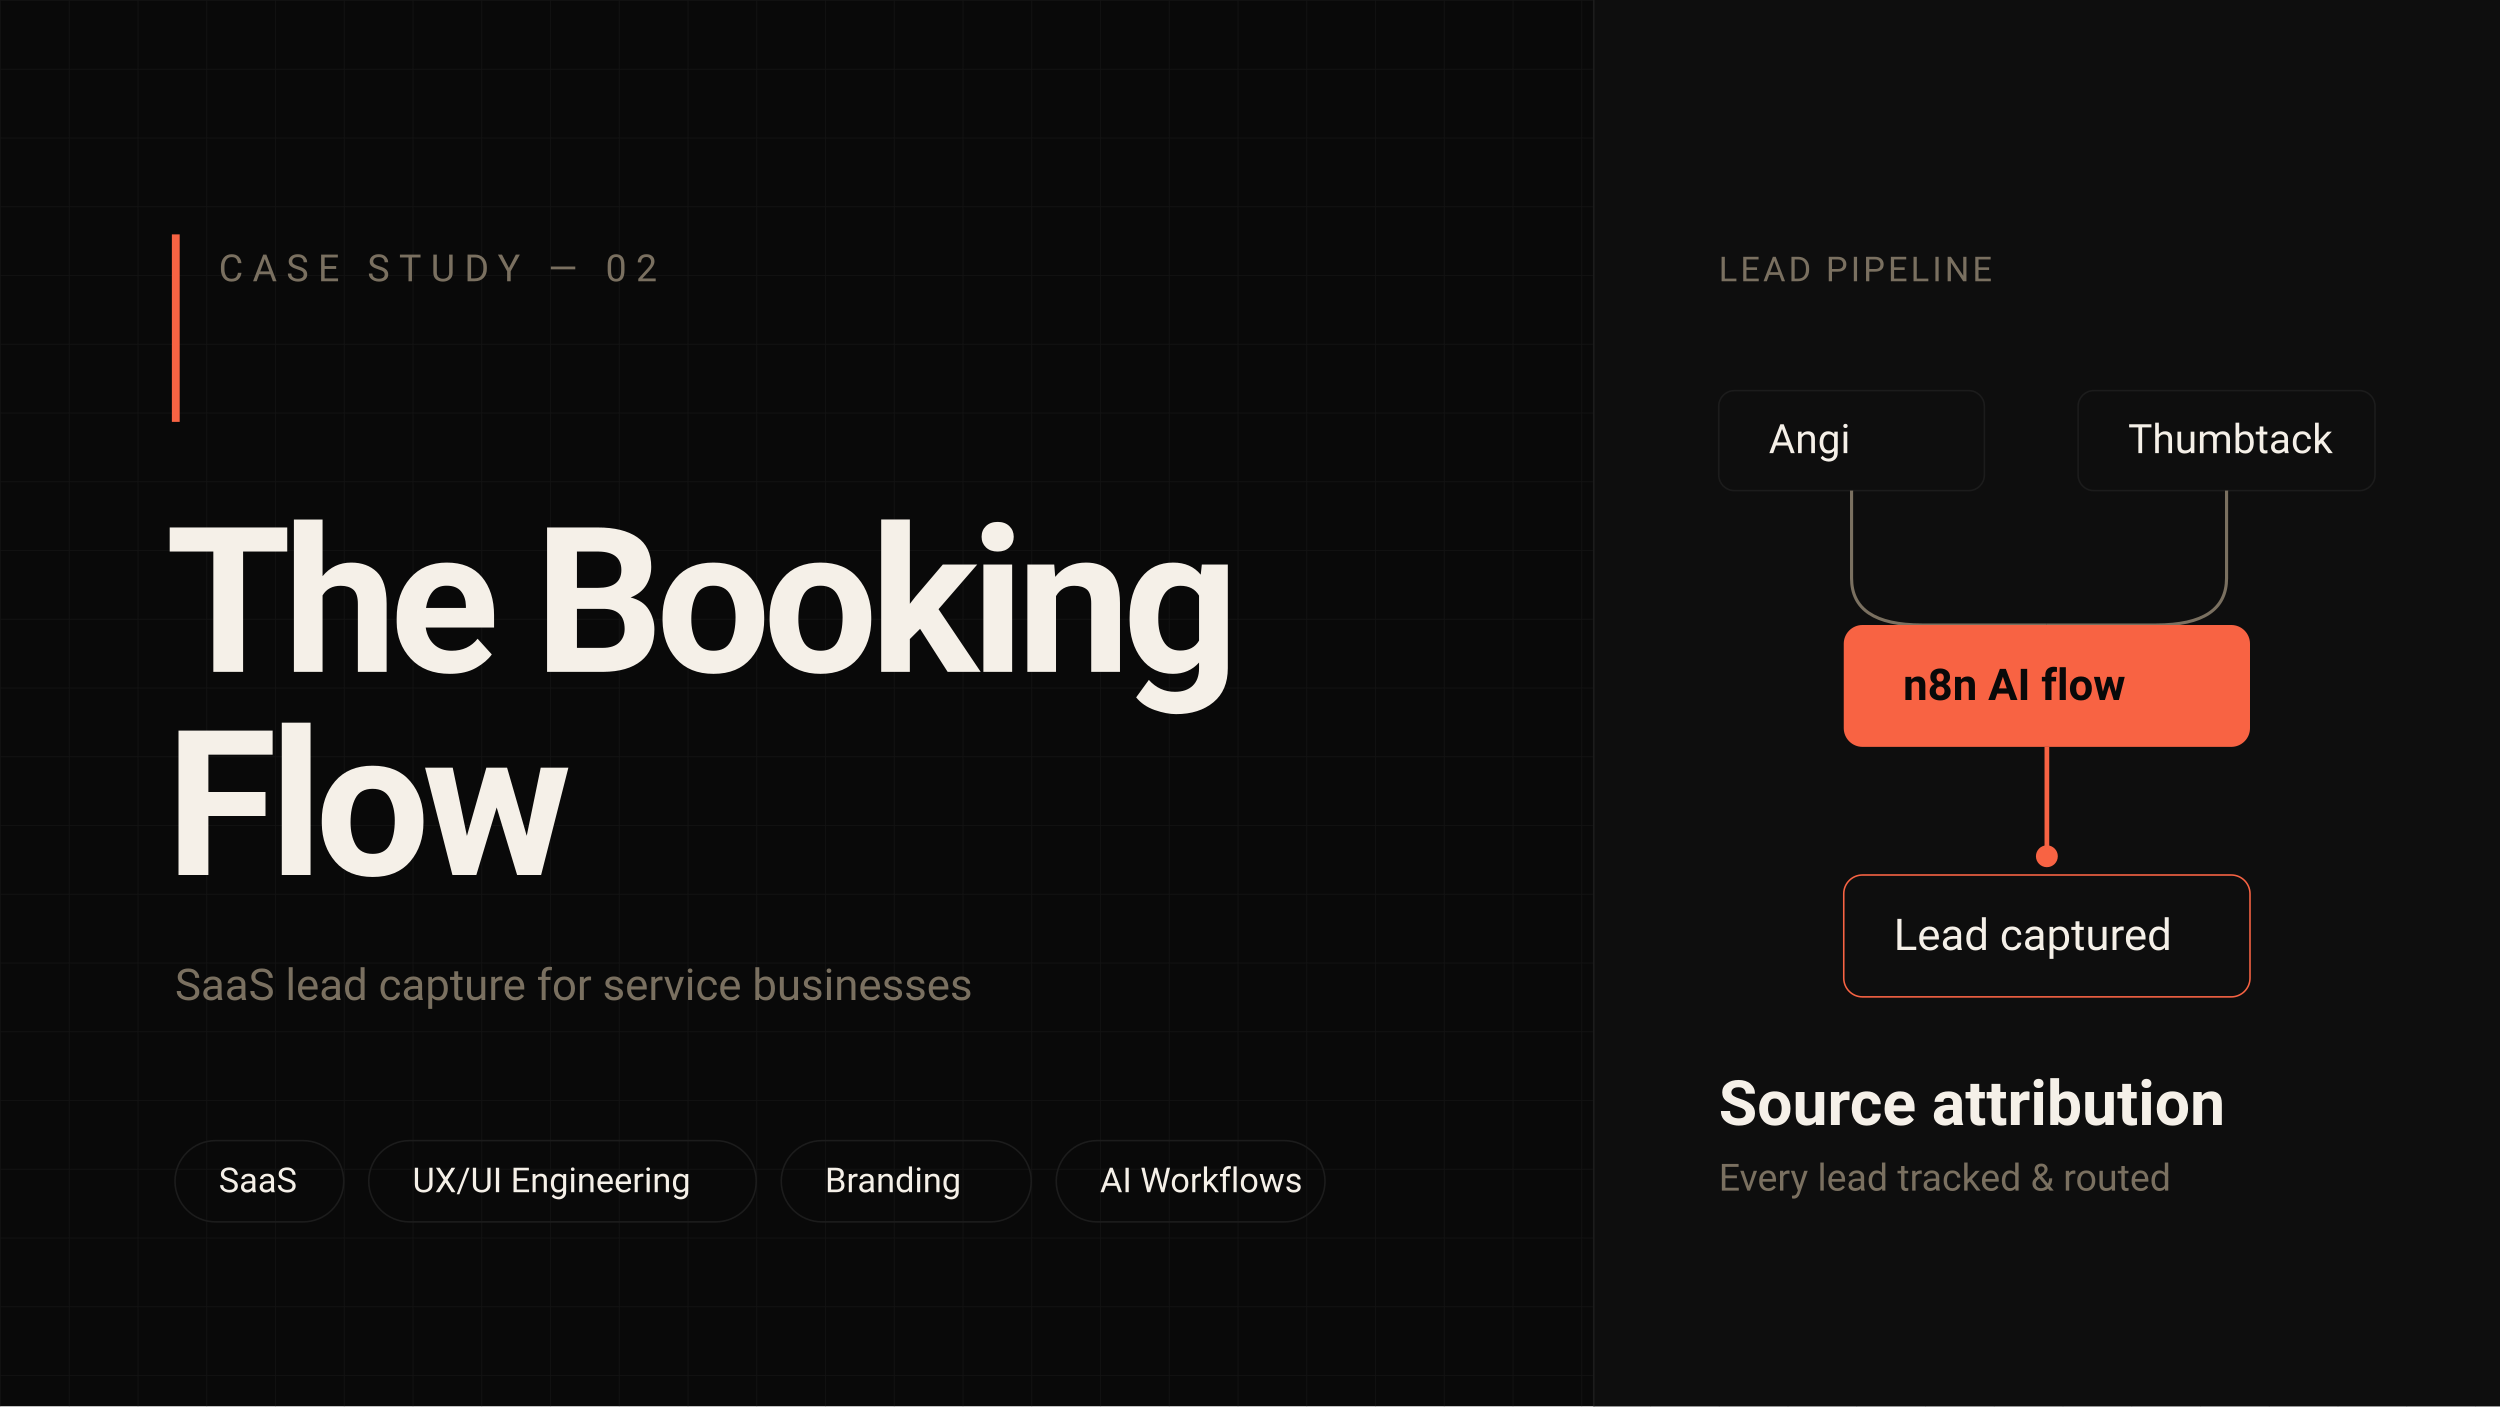
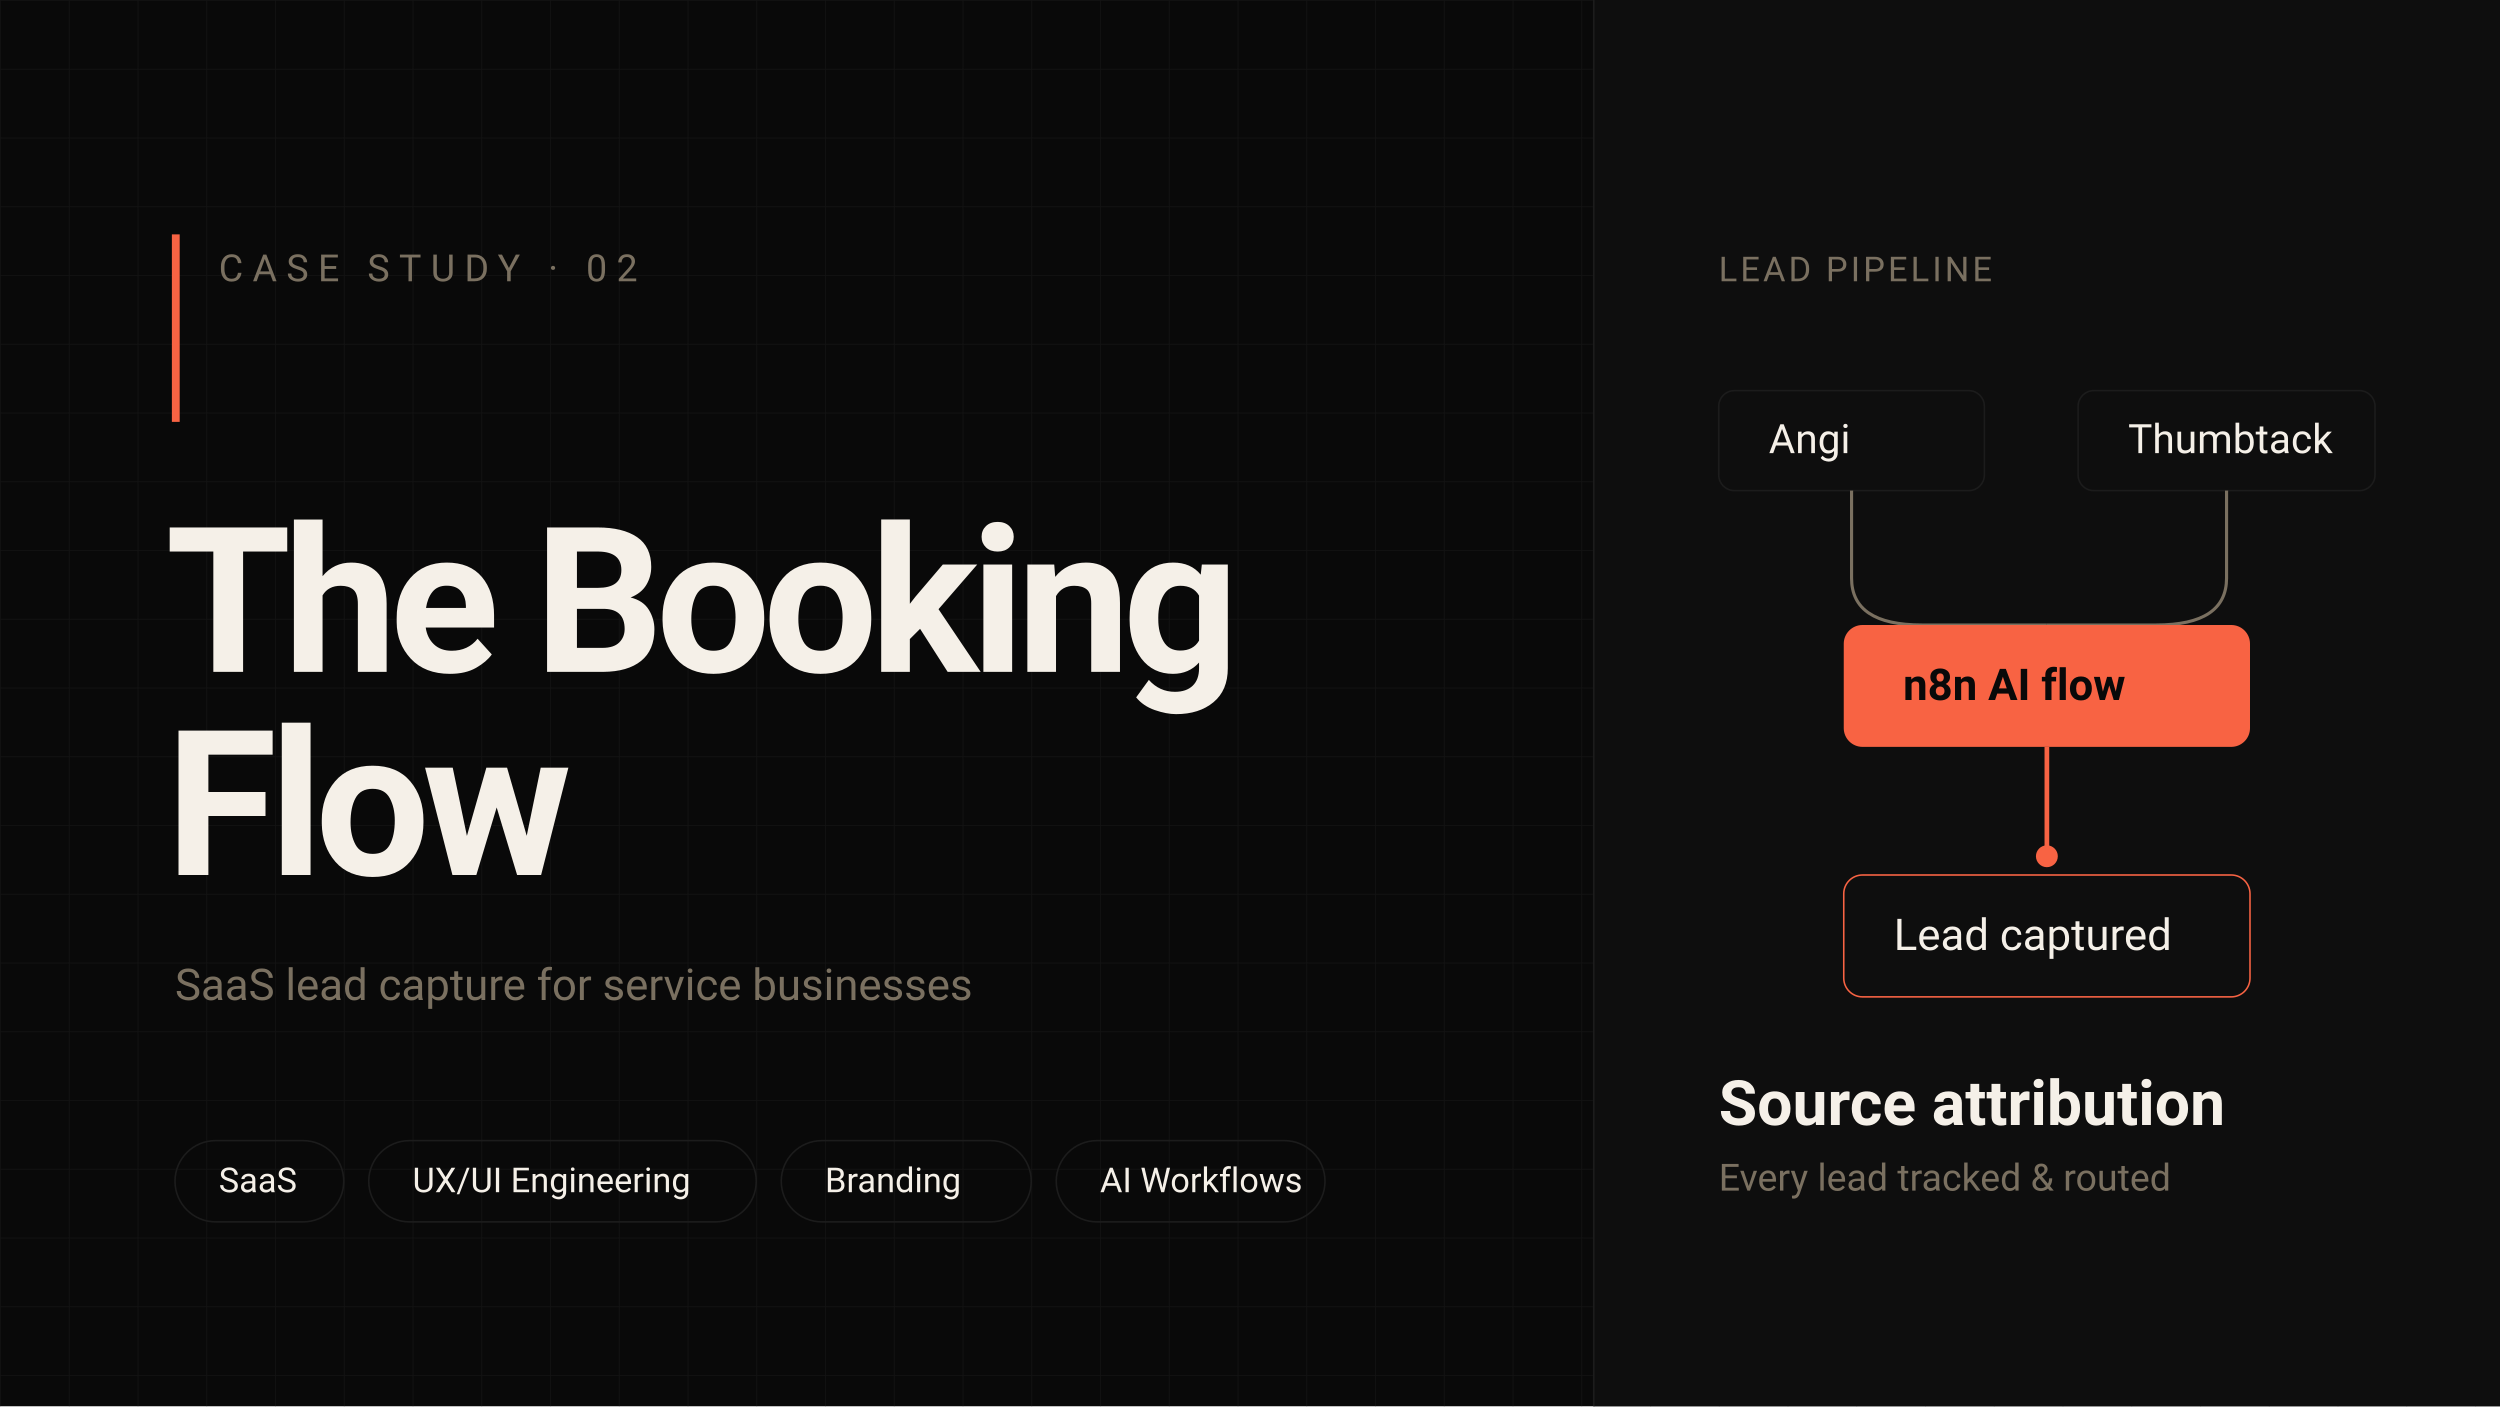
<svg xmlns="http://www.w3.org/2000/svg" width="1600" height="900" viewBox="0 0 1600 900" fill="none" font-family="Poppins, system-ui, -apple-system, 'Segoe UI', Roboto, sans-serif">
  <defs>
    <pattern id="grid" width="44" height="44" patternUnits="userSpaceOnUse">
      <path d="M44 0 H0 V44" fill="none" stroke="#1c1c1c" stroke-width="1" />
    </pattern>
  </defs>
  <rect width="1600" height="900" fill="#090909" />
  <rect width="1600" height="900" fill="url(#grid)" opacity="0.5" />
  <rect x="1020" y="0" width="580" height="900" fill="#0e0e0e" />
  <line x1="1020" y1="0" x2="1020" y2="900" stroke="#1c1c1c" stroke-width="1" />
  <g>
    <text x="1100" y="180" fill="#7a7060" font-size="22" letter-spacing="2">LEAD PIPELINE</text>
    <rect x="1100" y="250" width="170" height="64" rx="10" fill="none" stroke="#1c1c1c" />
    <text x="1132" y="290" fill="#f5f0e8" font-size="26">Angi</text>
    <rect x="1330" y="250" width="190" height="64" rx="10" fill="none" stroke="#1c1c1c" />
    <text x="1362" y="290" fill="#f5f0e8" font-size="26">Thumbtack</text>
    <path d="M1185 314 V370 Q1185 400 1230 400 H1310" fill="none" stroke="#7a7060" stroke-width="2" />
    <path d="M1425 314 V370 Q1425 400 1380 400 H1310" fill="none" stroke="#7a7060" stroke-width="2" />
    <rect x="1180" y="400" width="260" height="78" rx="12" fill="#f86343" />
    <text x="1218" y="448" fill="#090909" font-size="28" font-weight="600">n8n AI flow</text>
    <path d="M1310 478 V548" fill="none" stroke="#f86343" stroke-width="3" />
    <circle cx="1310" cy="548" r="7" fill="#f86343" />
    <rect x="1180" y="560" width="260" height="78" rx="12" fill="none" stroke="#f86343" />
    <text x="1212" y="608" fill="#f5f0e8" font-size="28">Lead captured</text>
    <text x="1100" y="720" fill="#f5f0e8" font-size="40" font-weight="600">Source attribution</text>
    <text x="1100" y="762" fill="#7a7060" font-size="24">Every lead tracked &amp; routed</text>
  </g>
  <rect x="110" y="150" width="5" height="120" fill="#f86343" />
-   <text x="140" y="180" fill="#7a7060" font-size="24" letter-spacing="6">CASE STUDY — 02</text>
+   <text x="140" y="180" fill="#7a7060" font-size="24" letter-spacing="6">CASE STUDY · 02</text>
  <text x="106" y="430" fill="#f5f0e8" font-size="130" font-weight="700" letter-spacing="-5">The Booking</text>
  <text x="106" y="560" fill="#f5f0e8" font-size="130" font-weight="700" letter-spacing="-5">Flow</text>
  <text x="112" y="640" fill="#7a7060" font-size="28">SaaS lead capture for service businesses</text>
  <g font-size="22" fill="#f5f0e8">
    <rect x="112" y="730" width="108" height="52" rx="26" fill="none" stroke="#1c1c1c" />
    <text x="140" y="763">SaaS</text>
    <rect x="236" y="730" width="248" height="52" rx="26" fill="none" stroke="#1c1c1c" />
    <text x="264" y="763">UX/UI Engineering</text>
    <rect x="500" y="730" width="160" height="52" rx="26" fill="none" stroke="#1c1c1c" />
    <text x="528" y="763">Branding</text>
    <rect x="676" y="730" width="172" height="52" rx="26" fill="none" stroke="#1c1c1c" />
    <text x="704" y="763">AI Workflows</text>
  </g>
</svg>
